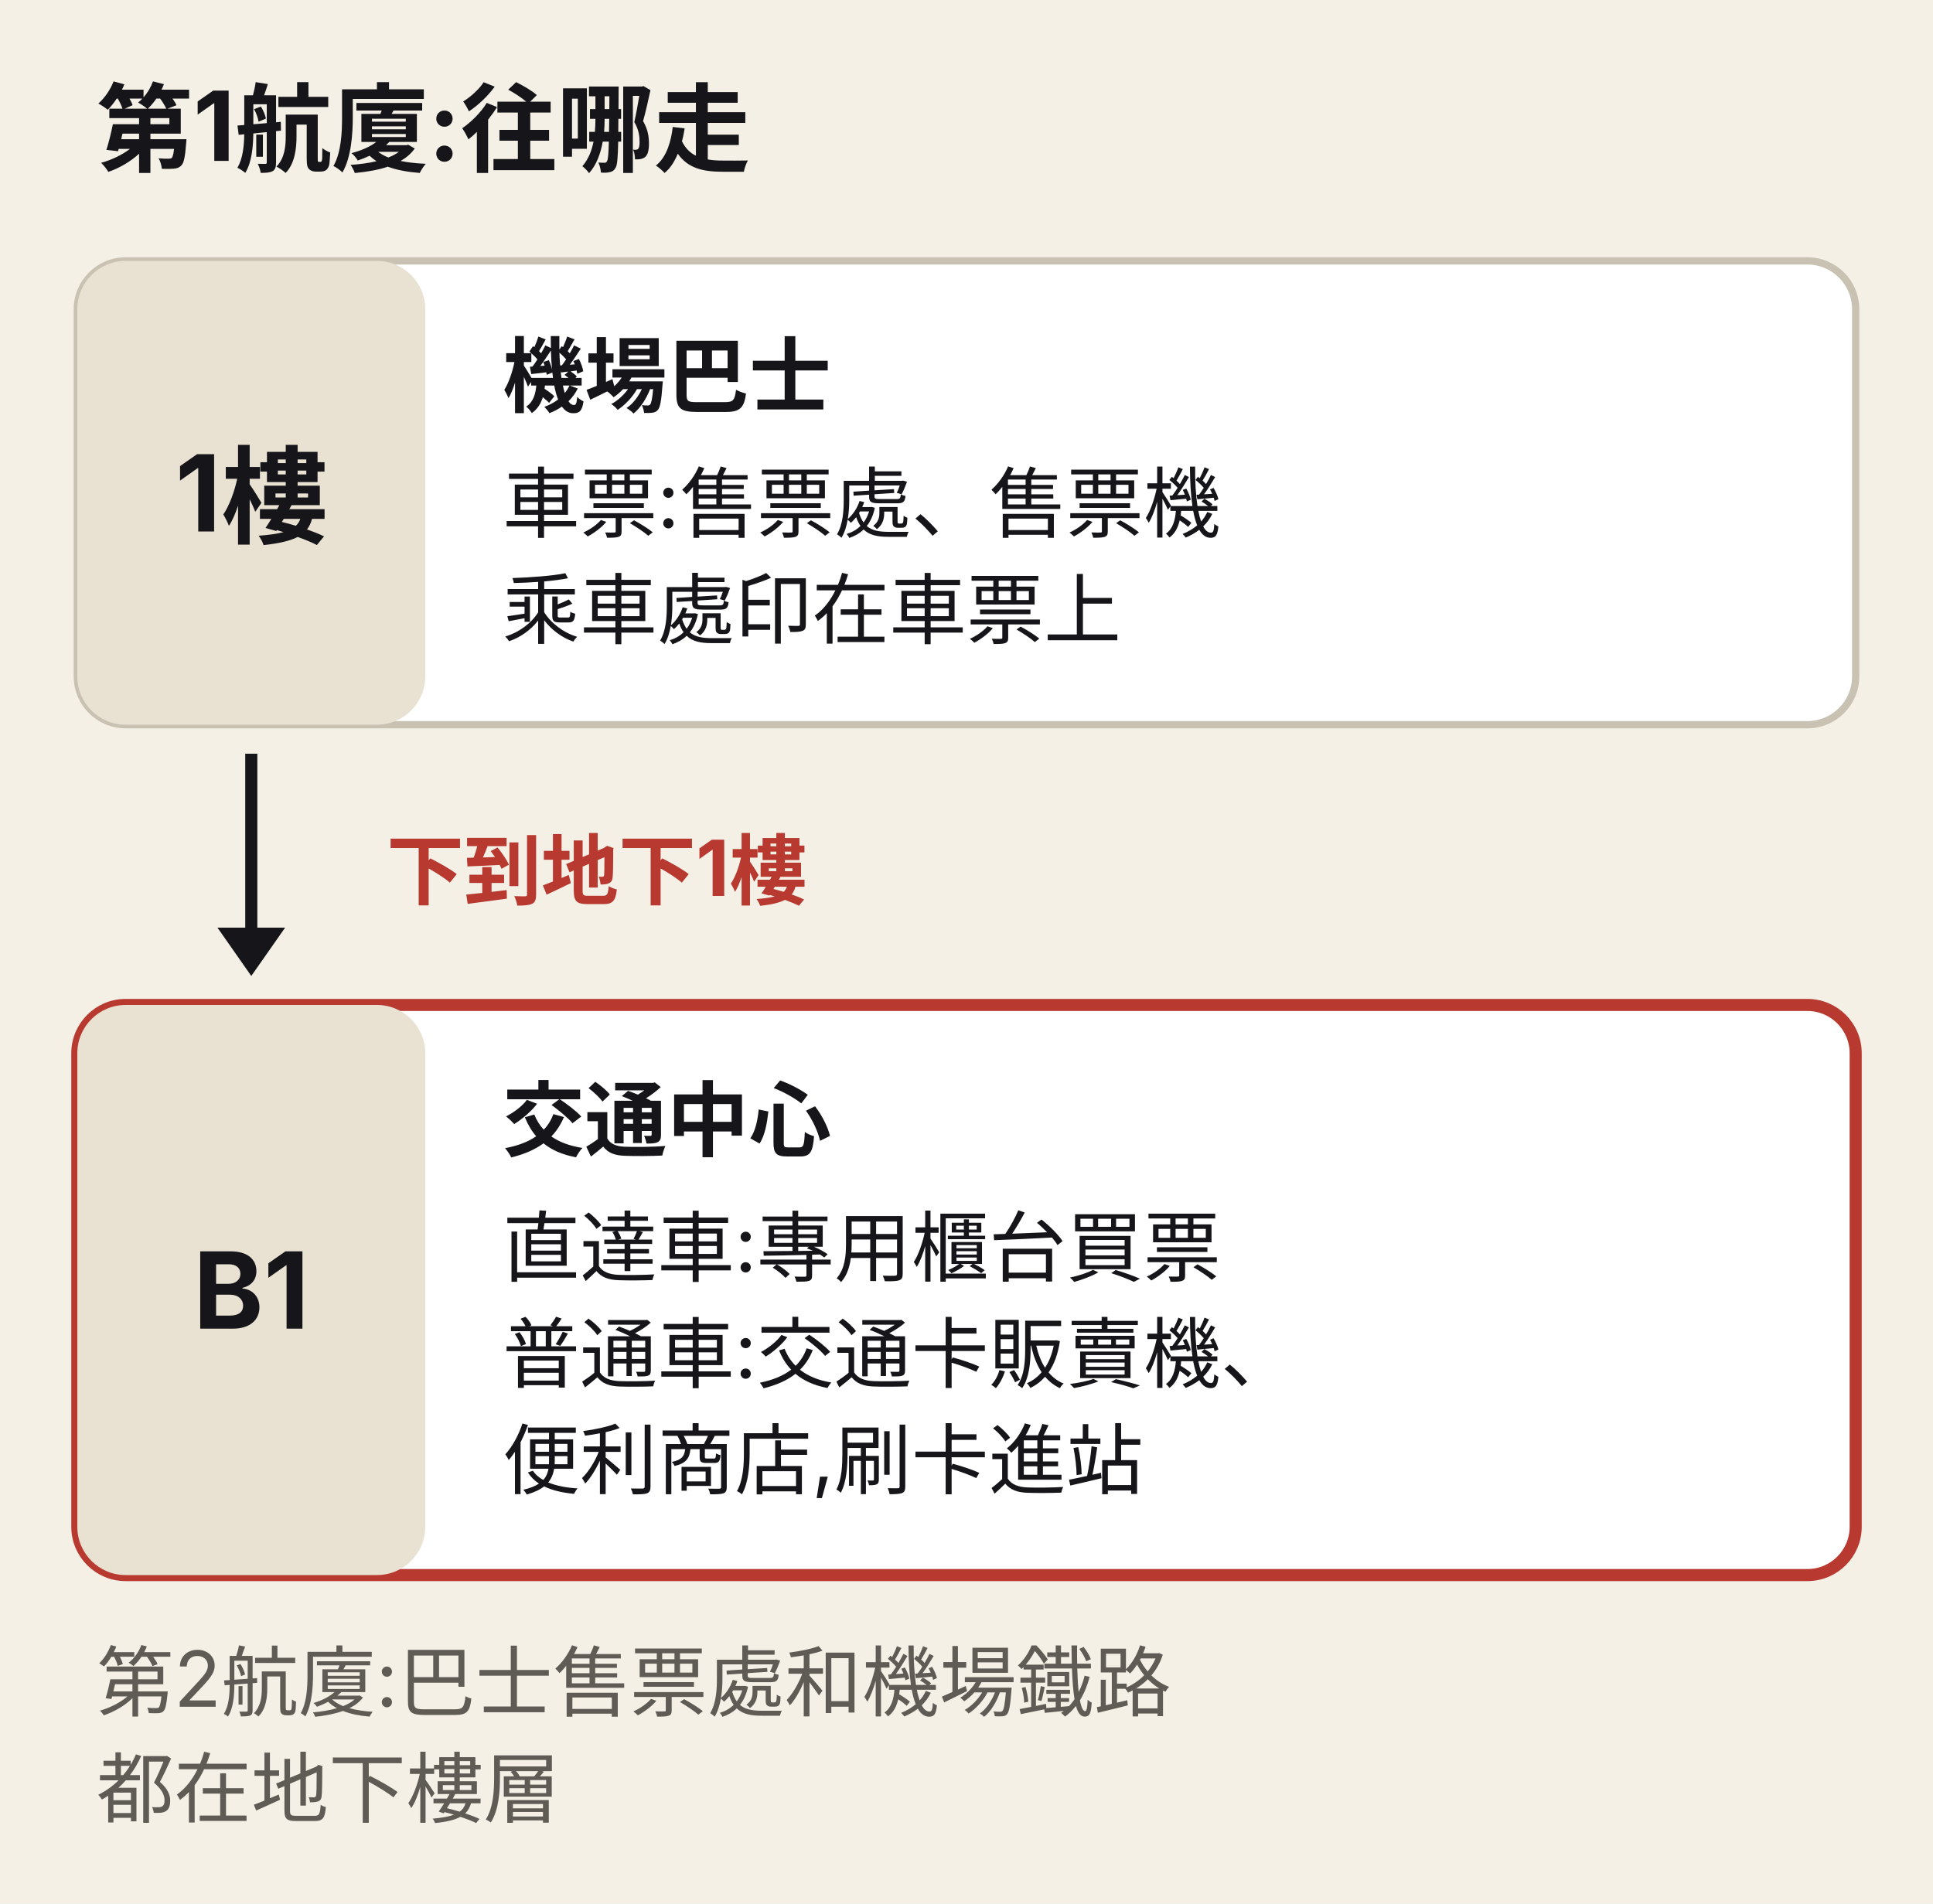
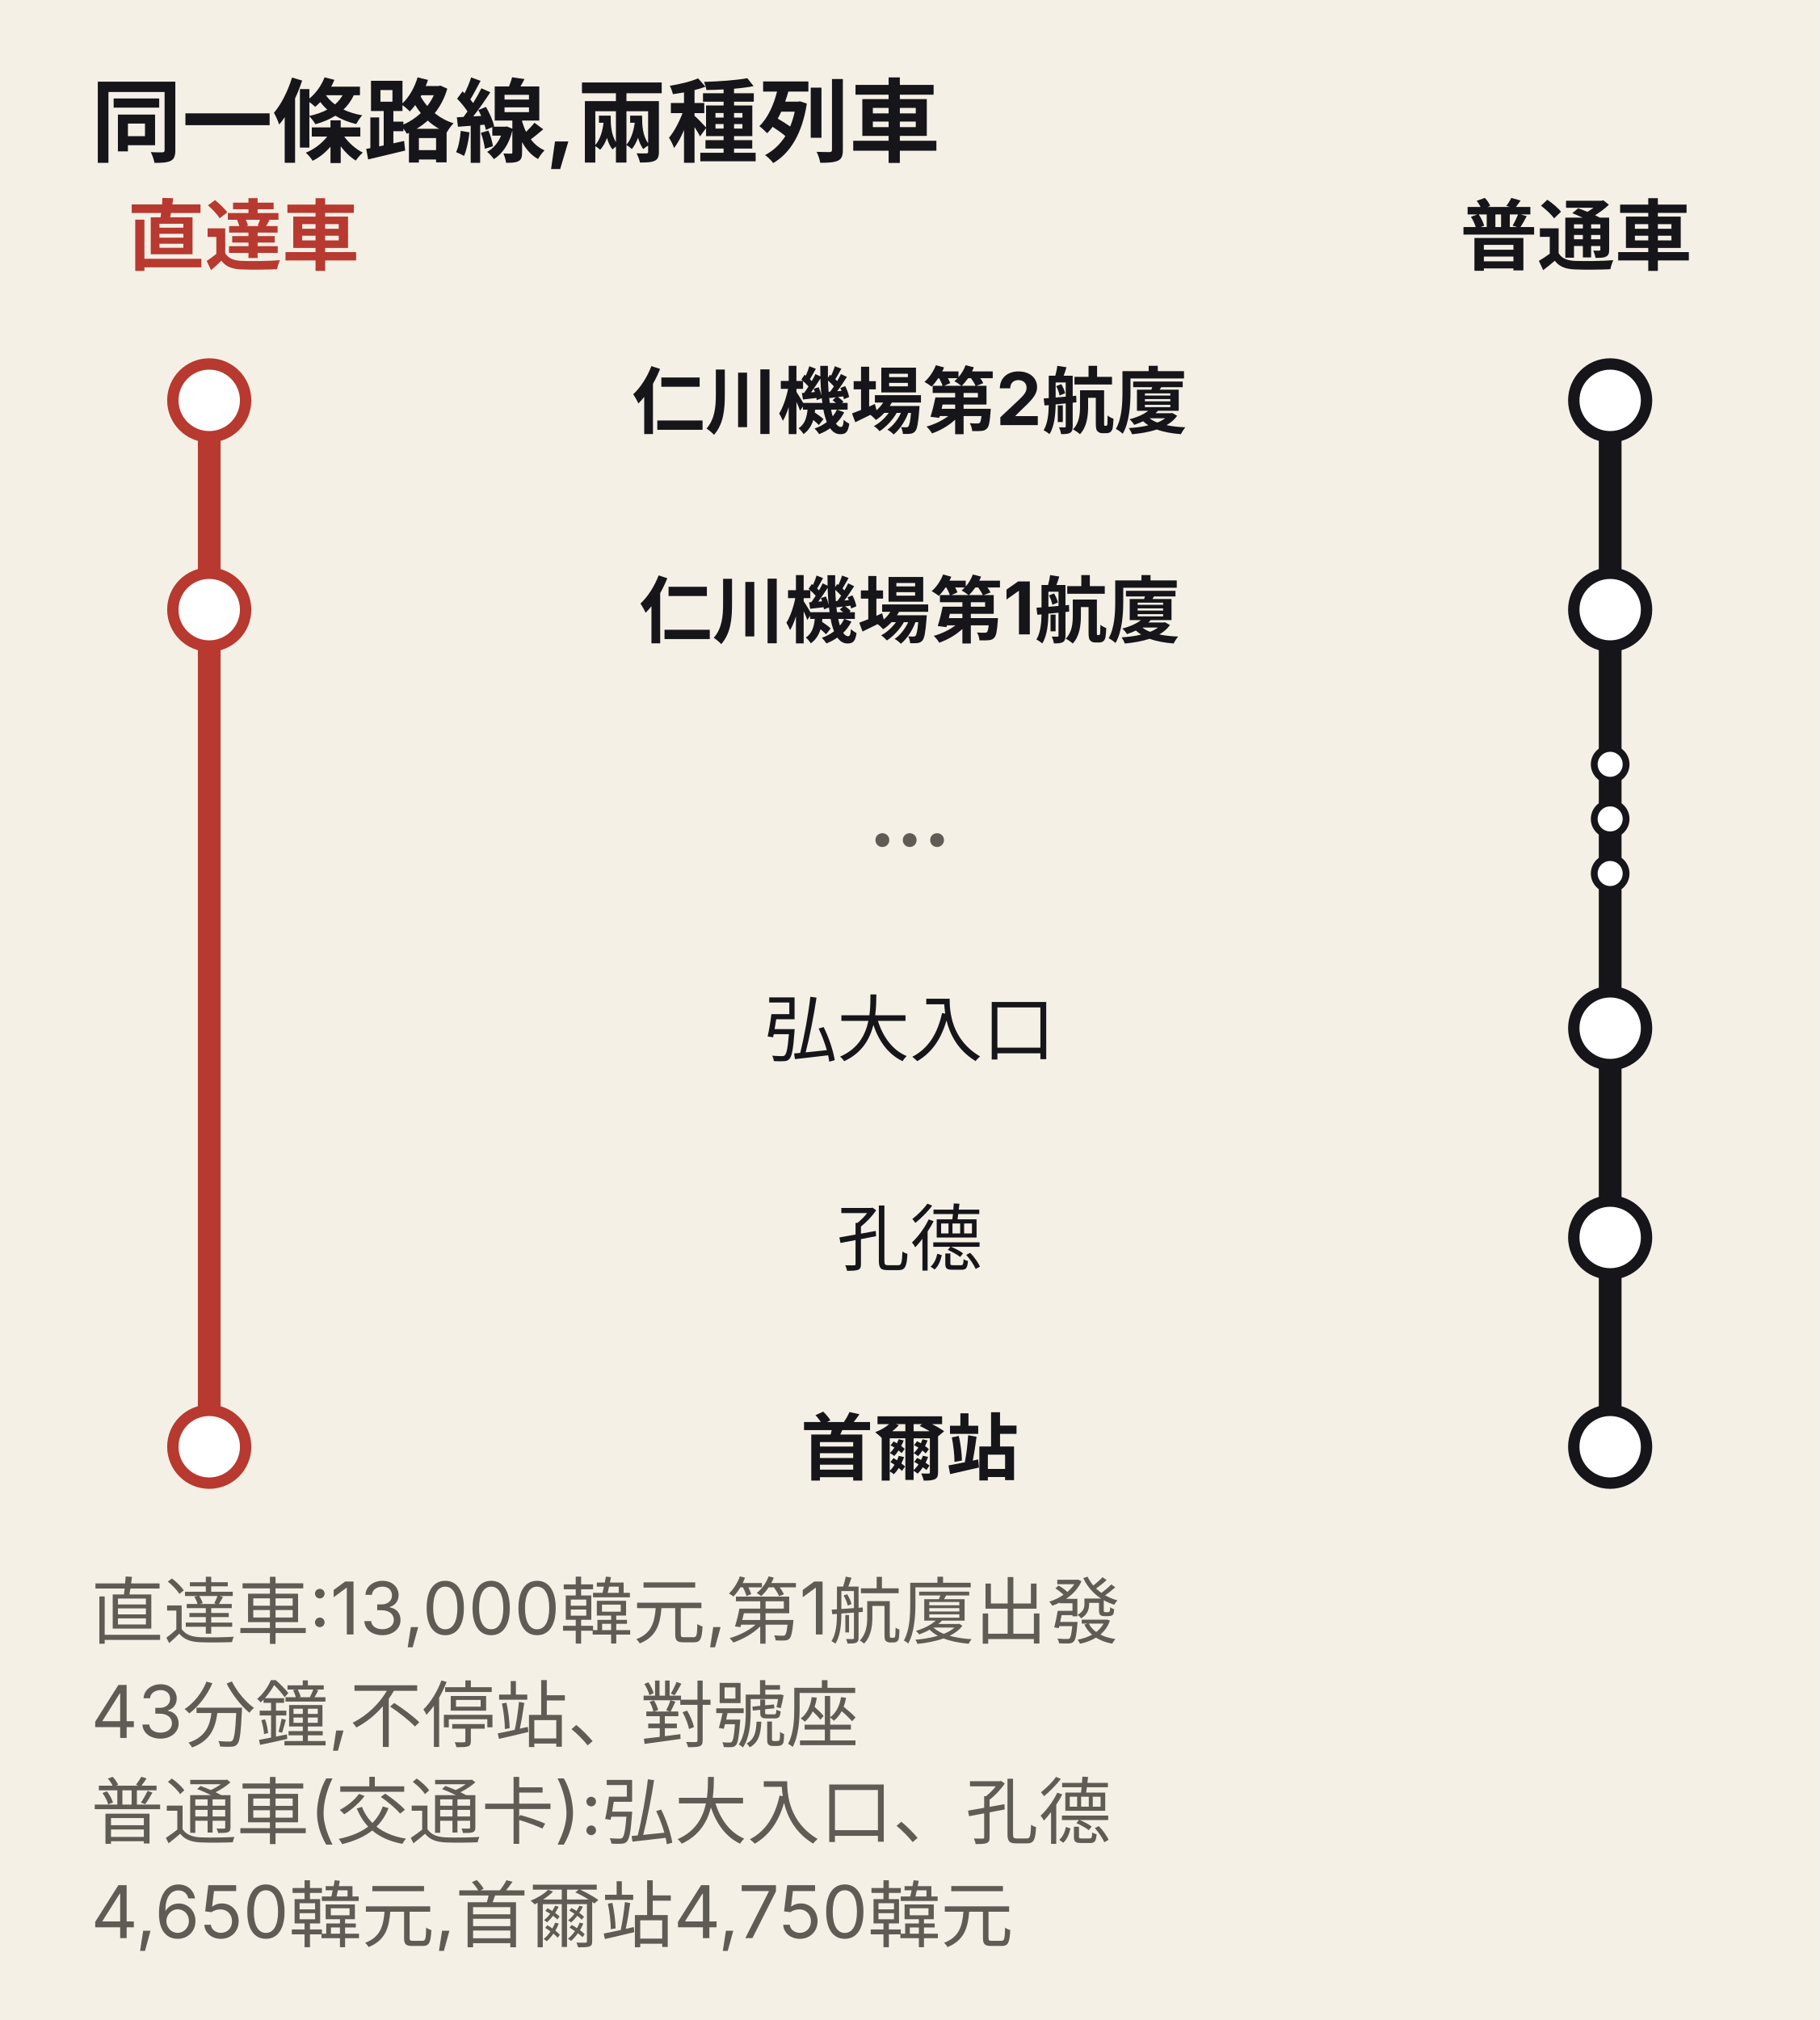
- <svg xmlns="http://www.w3.org/2000/svg" viewBox="0 0 400 394" role="img" aria-label="第1航廈:往哪走" font-family="system-ui, -apple-system, &quot;Noto Sans KR&quot;, &quot;Noto Sans JP&quot;, &quot;Noto Sans TC&quot;, sans-serif">
-   <rect width="400" height="394" fill="#f4f0e6" />
-   <text x="20" y="34" font-size="20" font-weight="700" fill="#16151a" text-anchor="start">第1航廈:往哪走</text>
-   <rect x="16" y="54" width="368" height="96" rx="10" fill="#ffffff" stroke="#c9c1b2" stroke-width="1.5" />
-   <rect x="16" y="54" width="72" height="96" rx="10" fill="#e9e2d3" stroke="none" stroke-width="0" />
-   <text x="52" y="110.0" font-size="22" font-weight="700" fill="#16151a" text-anchor="middle">1樓</text>
-   <text x="104" y="84" font-size="17" font-weight="700" fill="#16151a" text-anchor="start">機場巴士</text>
-   <text x="104" y="110" font-size="16" font-weight="400" fill="#16151a" text-anchor="start">車票:售票處、售票機</text>
-   <text x="104" y="132" font-size="16" font-weight="400" fill="#16151a" text-anchor="start">乘車處印在車票上</text>
-   <line x1="52" y1="156" x2="52" y2="194" stroke="#16151a" stroke-width="2.5" />
-   <path d="M45,192 L52,202 L59,192 z" fill="#16151a" />
-   <text x="80" y="186" font-size="16" font-weight="700" fill="#b8392f" text-anchor="start">下到地下1樓</text>
-   <rect x="16" y="208" width="368" height="118" rx="10" fill="#ffffff" stroke="#b8392f" stroke-width="2.5" />
-   <rect x="16" y="208" width="72" height="118" rx="10" fill="#e9e2d3" stroke="none" stroke-width="0" />
-   <text x="52" y="275.0" font-size="22" font-weight="700" fill="#16151a" text-anchor="middle">B1</text>
-   <text x="104" y="238" font-size="17" font-weight="700" fill="#16151a" text-anchor="start">交通中心</text>
-   <text x="104" y="264" font-size="16" font-weight="400" fill="#16151a" text-anchor="start">直達車:專用櫃台買票</text>
-   <text x="104" y="286" font-size="16" font-weight="400" fill="#16151a" text-anchor="start">普通車:交通卡販賣機、</text>
-   <text x="104" y="308" font-size="16" font-weight="400" fill="#16151a" text-anchor="start">便利商店,刷卡進站</text>
-   <text x="20" y="354" font-size="16" font-weight="400" fill="#5f5b55" text-anchor="start">第2航廈:巴士售票處和機場鐵路</text>
-   <text x="20" y="376" font-size="16" font-weight="400" fill="#5f5b55" text-anchor="start">都在地下樓層</text>
+ <svg xmlns="http://www.w3.org/2000/svg" viewBox="0 0 400 444" role="img" aria-label="同一條路線,兩種列車" font-family="system-ui, -apple-system, &quot;Noto Sans KR&quot;, &quot;Noto Sans JP&quot;, &quot;Noto Sans TC&quot;, sans-serif">
+   <rect width="400" height="444" fill="#f4f0e6" />
+   <text x="20" y="34" font-size="20" font-weight="700" fill="#16151a" text-anchor="start">同一條路線,兩種列車</text>
+   <text x="28" y="58" font-size="17" font-weight="700" fill="#b8392f" text-anchor="start">直達車</text>
+   <text x="372" y="58" font-size="17" font-weight="700" fill="#16151a" text-anchor="end">普通車</text>
+   <line x1="46" y1="88" x2="46" y2="318" stroke="#b8392f" stroke-width="5" />
+   <line x1="354" y1="88" x2="354" y2="318" stroke="#16151a" stroke-width="5" />
+   <text x="200" y="94" font-size="16" font-weight="700" fill="#16151a" text-anchor="middle">仁川機場第2航廈</text>
+   <circle cx="354" cy="88" r="8" fill="#ffffff" stroke="#16151a" stroke-width="2.5" />
+   <circle cx="46" cy="88" r="8" fill="#ffffff" stroke="#b8392f" stroke-width="2.5" />
+   <text x="200" y="140" font-size="16" font-weight="700" fill="#16151a" text-anchor="middle">仁川機場第1航廈</text>
+   <circle cx="354" cy="134" r="8" fill="#ffffff" stroke="#16151a" stroke-width="2.5" />
+   <circle cx="46" cy="134" r="8" fill="#ffffff" stroke="#b8392f" stroke-width="2.5" />
+   <text x="200" y="186" font-size="18" font-weight="700" fill="#5f5b55" text-anchor="middle">…</text>
+   <circle cx="354" cy="168" r="3.5" fill="#ffffff" stroke="#16151a" stroke-width="1.5" />
+   <circle cx="354" cy="180" r="3.5" fill="#ffffff" stroke="#16151a" stroke-width="1.5" />
+   <circle cx="354" cy="192" r="3.5" fill="#ffffff" stroke="#16151a" stroke-width="1.5" />
+   <text x="200" y="232" font-size="16" font-weight="400" fill="#16151a" text-anchor="middle">弘大入口</text>
+   <circle cx="354" cy="226" r="8" fill="#ffffff" stroke="#16151a" stroke-width="2.5" />
+   <text x="200" y="278" font-size="16" font-weight="400" fill="#16151a" text-anchor="middle">孔德</text>
+   <circle cx="354" cy="272" r="8" fill="#ffffff" stroke="#16151a" stroke-width="2.5" />
+   <text x="200" y="324" font-size="16" font-weight="700" fill="#16151a" text-anchor="middle">首爾站</text>
+   <circle cx="354" cy="318" r="8" fill="#ffffff" stroke="#16151a" stroke-width="2.5" />
+   <circle cx="46" cy="318" r="8" fill="#ffffff" stroke="#b8392f" stroke-width="2.5" />
+   <text x="20" y="360" font-size="16" font-weight="400" fill="#5f5b55" text-anchor="start">直達車:13,000韓元,第1航廈出發</text>
+   <text x="20" y="382" font-size="16" font-weight="400" fill="#5f5b55" text-anchor="start">43分鐘,不停站、對號座</text>
+   <text x="20" y="404" font-size="16" font-weight="400" fill="#5f5b55" text-anchor="start">普通車(交通卡):弘大入口、孔德</text>
+   <text x="20" y="426" font-size="16" font-weight="400" fill="#5f5b55" text-anchor="start">4,650韓元,首爾站4,750韓元</text>
</svg>
